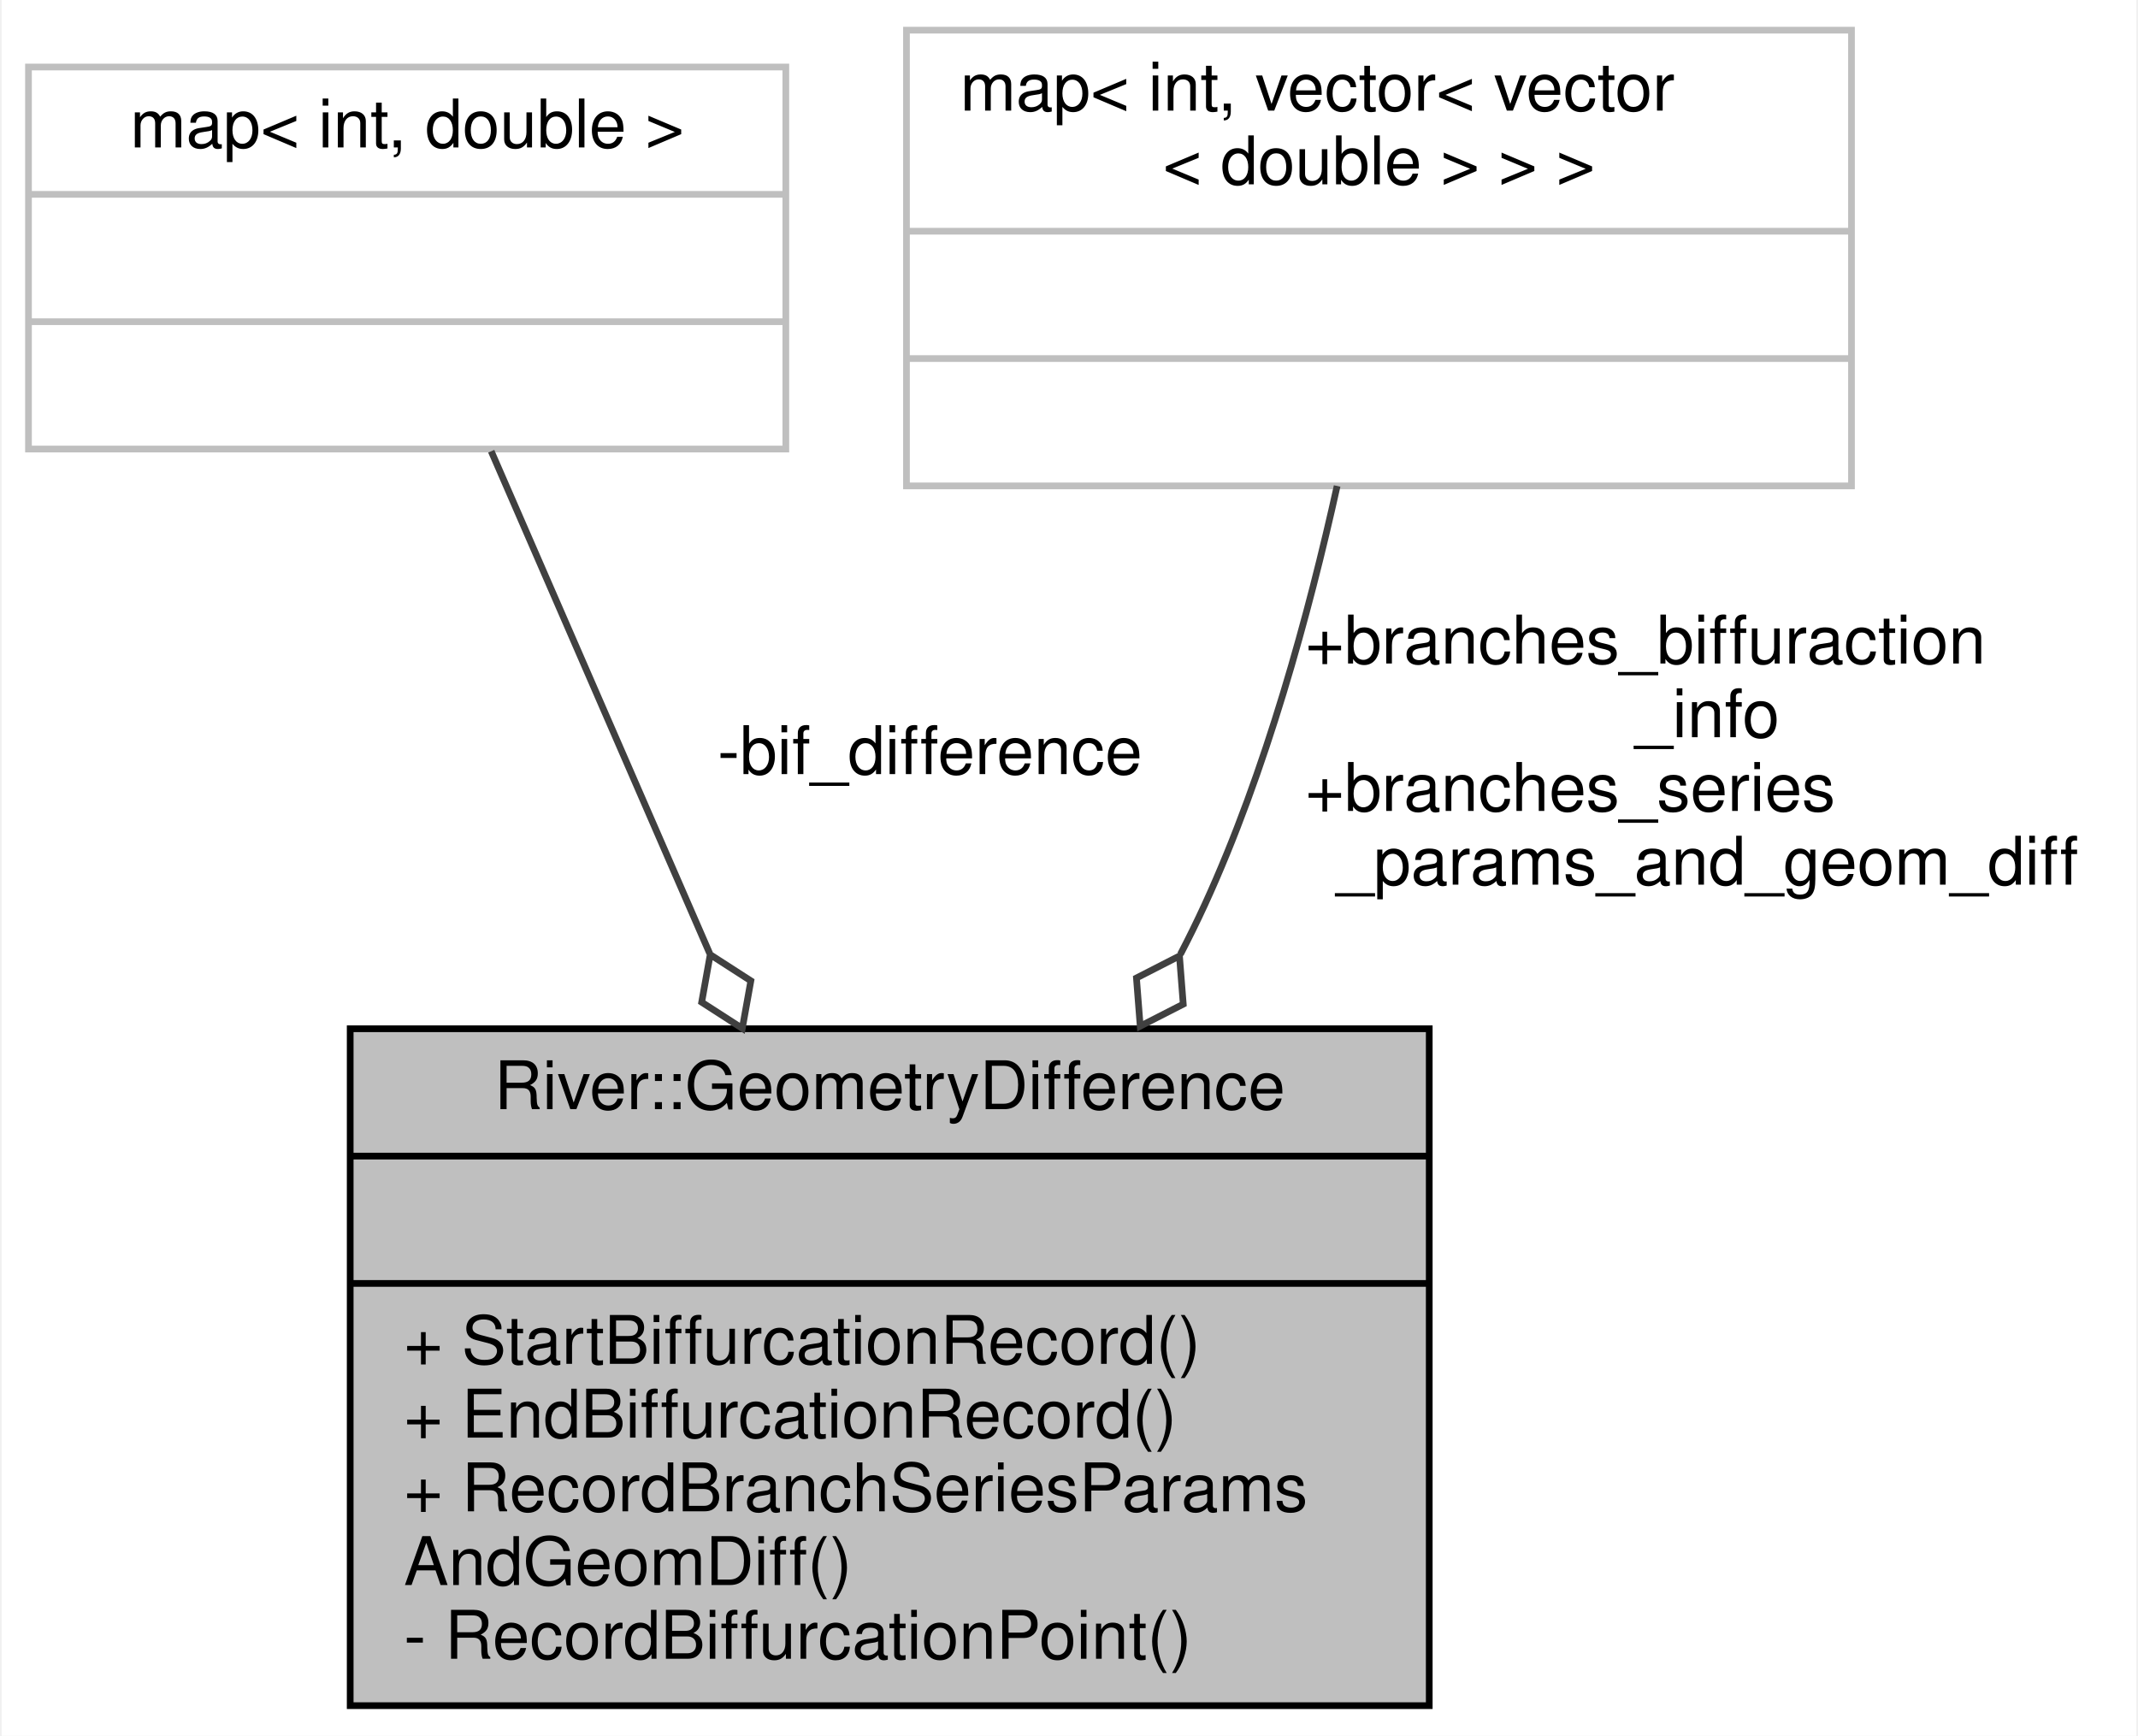
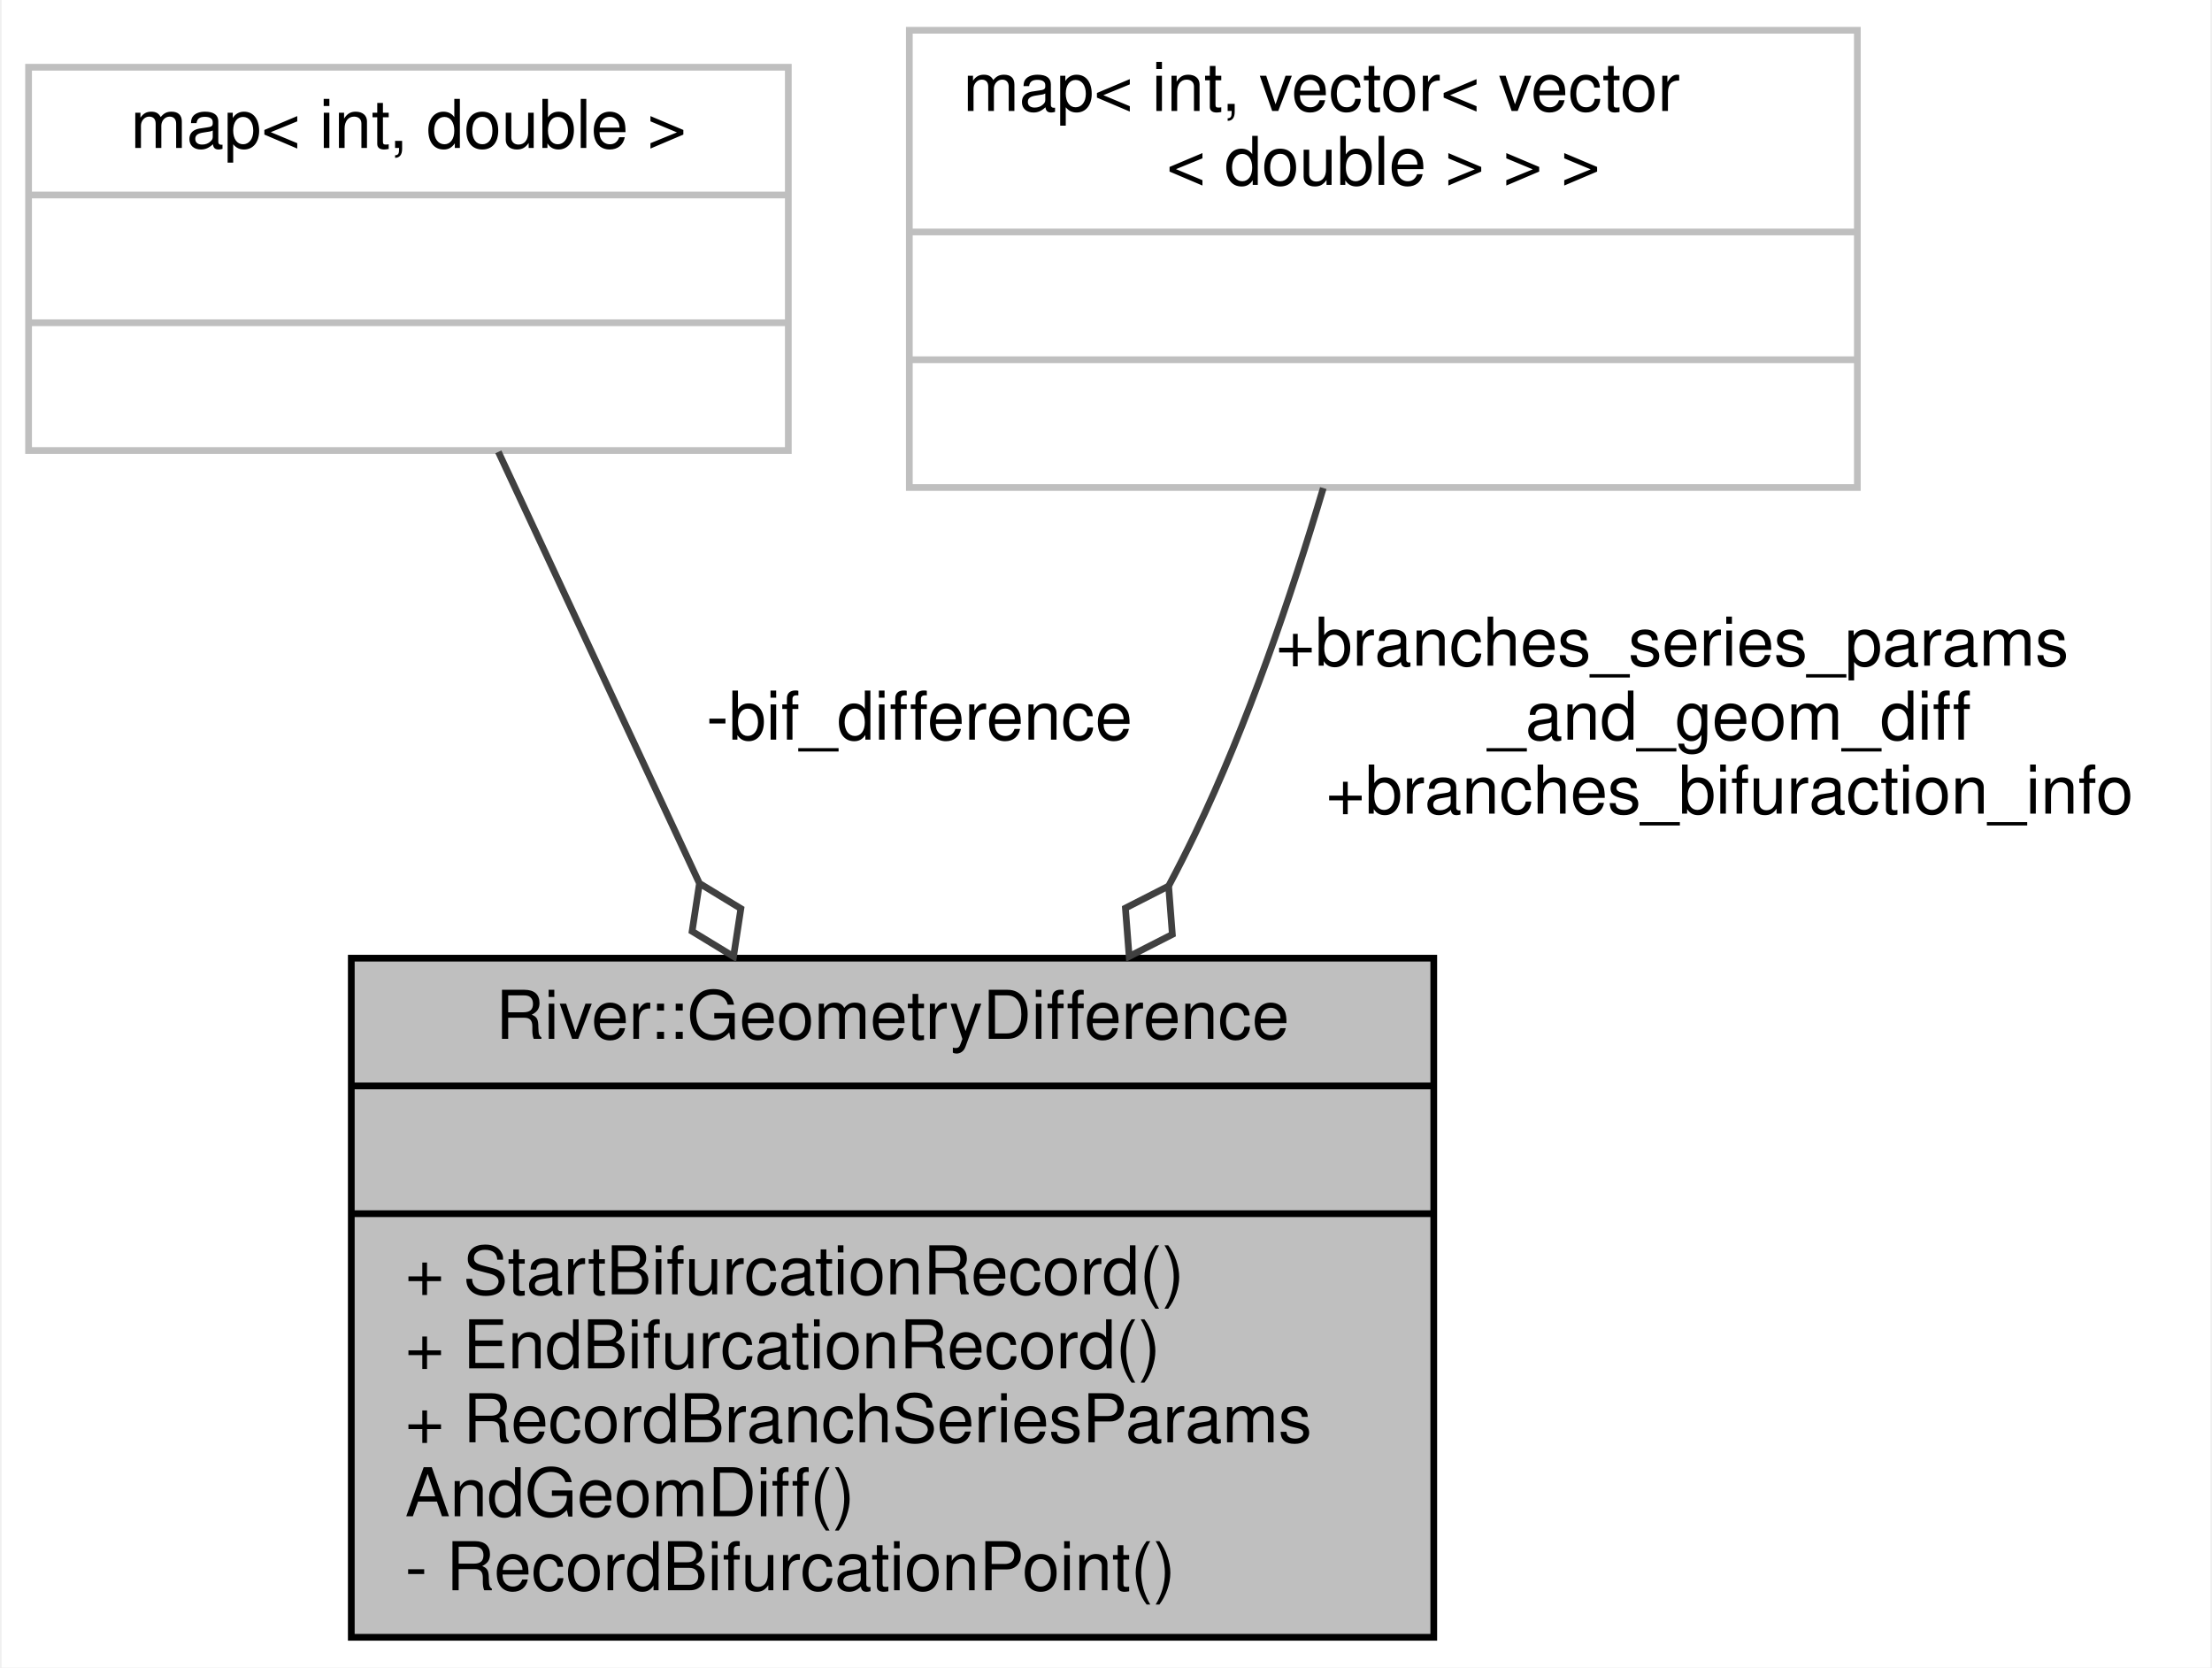
- <svg xmlns="http://www.w3.org/2000/svg" width="319pt" height="259pt" viewBox="0.00 0.00 318.50 259.00">
-   <g id="graph0" class="graph" transform="scale(1 1) rotate(0) translate(4 255)">
-     <polygon fill="#ffffff" stroke="transparent" points="-4,4 -4,-255 314.5,-255 314.5,4 -4,4" />
+ <svg xmlns="http://www.w3.org/2000/svg" width="329pt" height="248pt" viewBox="0.00 0.00 328.50 248.00">
+   <g id="graph0" class="graph" transform="scale(1 1) rotate(0) translate(4 244)">
+     <polygon fill="#ffffff" stroke="transparent" points="-4,4 -4,-244 324.5,-244 324.5,4 -4,4" />
    <g id="node1" class="node">
      <polygon fill="#bfbfbf" stroke="#000000" points="48,-.5 48,-101.5 209,-101.5 209,-.5 48,-.5" />
      <text text-anchor="middle" x="128.5" y="-89.5" font-family="Helvetica,sans-Serif" font-size="10.00" fill="#000000">River::GeometryDifference</text>
      <polyline fill="none" stroke="#000000" points="48,-82.5 209,-82.5 " />
      <text text-anchor="middle" x="128.5" y="-70.5" font-family="Helvetica,sans-Serif" font-size="10.00" fill="#000000"> </text>
      <polyline fill="none" stroke="#000000" points="48,-63.5 209,-63.5 " />
-       <text text-anchor="start" x="56" y="-51.5" font-family="Helvetica,sans-Serif" font-size="10.00" fill="#000000">+ StartBiffurcationRecord()</text>
-       <text text-anchor="start" x="56" y="-40.5" font-family="Helvetica,sans-Serif" font-size="10.00" fill="#000000">+ EndBiffurcationRecord()</text>
+       <text text-anchor="start" x="56" y="-51.5" font-family="Helvetica,sans-Serif" font-size="10.00" fill="#000000">+ StartBifurcationRecord()</text>
+       <text text-anchor="start" x="56" y="-40.5" font-family="Helvetica,sans-Serif" font-size="10.00" fill="#000000">+ EndBifurcationRecord()</text>
      <text text-anchor="start" x="56" y="-29.5" font-family="Helvetica,sans-Serif" font-size="10.00" fill="#000000">+ RecordBranchSeriesParams</text>
      <text text-anchor="start" x="56" y="-18.5" font-family="Helvetica,sans-Serif" font-size="10.00" fill="#000000">AndGeomDiff()</text>
-       <text text-anchor="start" x="56" y="-7.5" font-family="Helvetica,sans-Serif" font-size="10.00" fill="#000000">- RecordBiffurcationPoint()</text>
+       <text text-anchor="start" x="56" y="-7.5" font-family="Helvetica,sans-Serif" font-size="10.00" fill="#000000">- RecordBifurcationPoint()</text>
    </g>
    <g id="node2" class="node">
-       <polygon fill="#ffffff" stroke="#bfbfbf" points="0,-188 0,-245 113,-245 113,-188 0,-188" />
-       <text text-anchor="middle" x="56.5" y="-233" font-family="Helvetica,sans-Serif" font-size="10.00" fill="#000000">map&lt; int, double &gt;</text>
-       <polyline fill="none" stroke="#bfbfbf" points="0,-226 113,-226 " />
-       <text text-anchor="middle" x="56.5" y="-214" font-family="Helvetica,sans-Serif" font-size="10.00" fill="#000000"> </text>
-       <polyline fill="none" stroke="#bfbfbf" points="0,-207 113,-207 " />
-       <text text-anchor="middle" x="56.5" y="-195" font-family="Helvetica,sans-Serif" font-size="10.00" fill="#000000"> </text>
+       <polygon fill="#ffffff" stroke="#bfbfbf" points="0,-177 0,-234 113,-234 113,-177 0,-177" />
+       <text text-anchor="middle" x="56.5" y="-222" font-family="Helvetica,sans-Serif" font-size="10.00" fill="#000000">map&lt; int, double &gt;</text>
+       <polyline fill="none" stroke="#bfbfbf" points="0,-215 113,-215 " />
+       <text text-anchor="middle" x="56.5" y="-203" font-family="Helvetica,sans-Serif" font-size="10.00" fill="#000000"> </text>
+       <polyline fill="none" stroke="#bfbfbf" points="0,-196 113,-196 " />
+       <text text-anchor="middle" x="56.5" y="-184" font-family="Helvetica,sans-Serif" font-size="10.00" fill="#000000"> </text>
    </g>
    <g id="edge1" class="edge">
-       <path fill="none" stroke="#404040" d="M69.041,-187.672C78.026,-167.02 90.464,-138.431 101.642,-112.736" />
-       <polygon fill="none" stroke="#404040" points="101.719,-112.558 100.445,-105.461 106.506,-101.555 107.781,-108.652 101.719,-112.558" />
-       <text text-anchor="middle" x="134.5" y="-139.5" font-family="Helvetica,sans-Serif" font-size="10.00" fill="#000000"> -bif_difference</text>
+       <path fill="none" stroke="#404040" d="M69.874,-176.802C78.258,-158.81 89.396,-134.91 99.711,-112.777" />
+       <polygon fill="none" stroke="#404040" points="99.782,-112.624 98.691,-105.496 104.851,-101.747 105.942,-108.875 99.782,-112.624" />
+       <text text-anchor="middle" x="132.5" y="-134" font-family="Helvetica,sans-Serif" font-size="10.00" fill="#000000"> -bif_difference</text>
    </g>
    <g id="node3" class="node">
-       <polygon fill="#ffffff" stroke="#bfbfbf" points="131,-182.5 131,-250.5 272,-250.5 272,-182.5 131,-182.5" />
-       <text text-anchor="start" x="139" y="-238.5" font-family="Helvetica,sans-Serif" font-size="10.00" fill="#000000">map&lt; int, vector&lt; vector</text>
-       <text text-anchor="middle" x="201.5" y="-227.5" font-family="Helvetica,sans-Serif" font-size="10.00" fill="#000000">&lt; double &gt; &gt; &gt;</text>
-       <polyline fill="none" stroke="#bfbfbf" points="131,-220.5 272,-220.5 " />
-       <text text-anchor="middle" x="201.5" y="-208.5" font-family="Helvetica,sans-Serif" font-size="10.00" fill="#000000"> </text>
-       <polyline fill="none" stroke="#bfbfbf" points="131,-201.5 272,-201.5 " />
-       <text text-anchor="middle" x="201.5" y="-189.5" font-family="Helvetica,sans-Serif" font-size="10.00" fill="#000000"> </text>
+       <polygon fill="#ffffff" stroke="#bfbfbf" points="131,-171.5 131,-239.5 272,-239.5 272,-171.5 131,-171.5" />
+       <text text-anchor="start" x="139" y="-227.5" font-family="Helvetica,sans-Serif" font-size="10.00" fill="#000000">map&lt; int, vector&lt; vector</text>
+       <text text-anchor="middle" x="201.5" y="-216.5" font-family="Helvetica,sans-Serif" font-size="10.00" fill="#000000">&lt; double &gt; &gt; &gt;</text>
+       <polyline fill="none" stroke="#bfbfbf" points="131,-209.5 272,-209.5 " />
+       <text text-anchor="middle" x="201.5" y="-197.5" font-family="Helvetica,sans-Serif" font-size="10.00" fill="#000000"> </text>
+       <polyline fill="none" stroke="#bfbfbf" points="131,-190.5 272,-190.5 " />
+       <text text-anchor="middle" x="201.5" y="-178.5" font-family="Helvetica,sans-Serif" font-size="10.00" fill="#000000"> </text>
    </g>
    <g id="edge2" class="edge">
-       <path fill="none" stroke="#404040" d="M195.255,-182.488C191.066,-163.554 184.625,-139.867 175.5,-120 174.369,-117.539 173.154,-115.069 171.871,-112.605" />
-       <polygon fill="none" stroke="#404040" points="171.733,-112.359 165.313,-109.075 165.875,-101.886 172.295,-105.17 171.733,-112.359" />
-       <text text-anchor="start" x="190.5" y="-156" font-family="Helvetica,sans-Serif" font-size="10.00" fill="#000000"> +branches_biffuraction</text>
-       <text text-anchor="middle" x="250.5" y="-145" font-family="Helvetica,sans-Serif" font-size="10.00" fill="#000000">_info</text>
-       <text text-anchor="start" x="190.5" y="-134" font-family="Helvetica,sans-Serif" font-size="10.00" fill="#000000">+branches_series</text>
-       <text text-anchor="middle" x="250.5" y="-123" font-family="Helvetica,sans-Serif" font-size="10.00" fill="#000000">_params_and_geom_diff</text>
+       <path fill="none" stroke="#404040" d="M192.567,-171.414C187.819,-155.423 181.335,-136.337 173.5,-120 172.274,-117.443 170.968,-114.868 169.601,-112.294" />
+       <polygon fill="none" stroke="#404040" points="169.562,-112.225 163.139,-108.948 163.694,-101.758 170.118,-105.035 169.562,-112.225" />
+       <text text-anchor="start" x="185.5" y="-145" font-family="Helvetica,sans-Serif" font-size="10.00" fill="#000000"> +branches_series_params</text>
+       <text text-anchor="middle" x="253" y="-134" font-family="Helvetica,sans-Serif" font-size="10.00" fill="#000000">_and_geom_diff</text>
+       <text text-anchor="middle" x="253" y="-123" font-family="Helvetica,sans-Serif" font-size="10.00" fill="#000000">+branches_bifuraction_info</text>
    </g>
  </g>
</svg>
